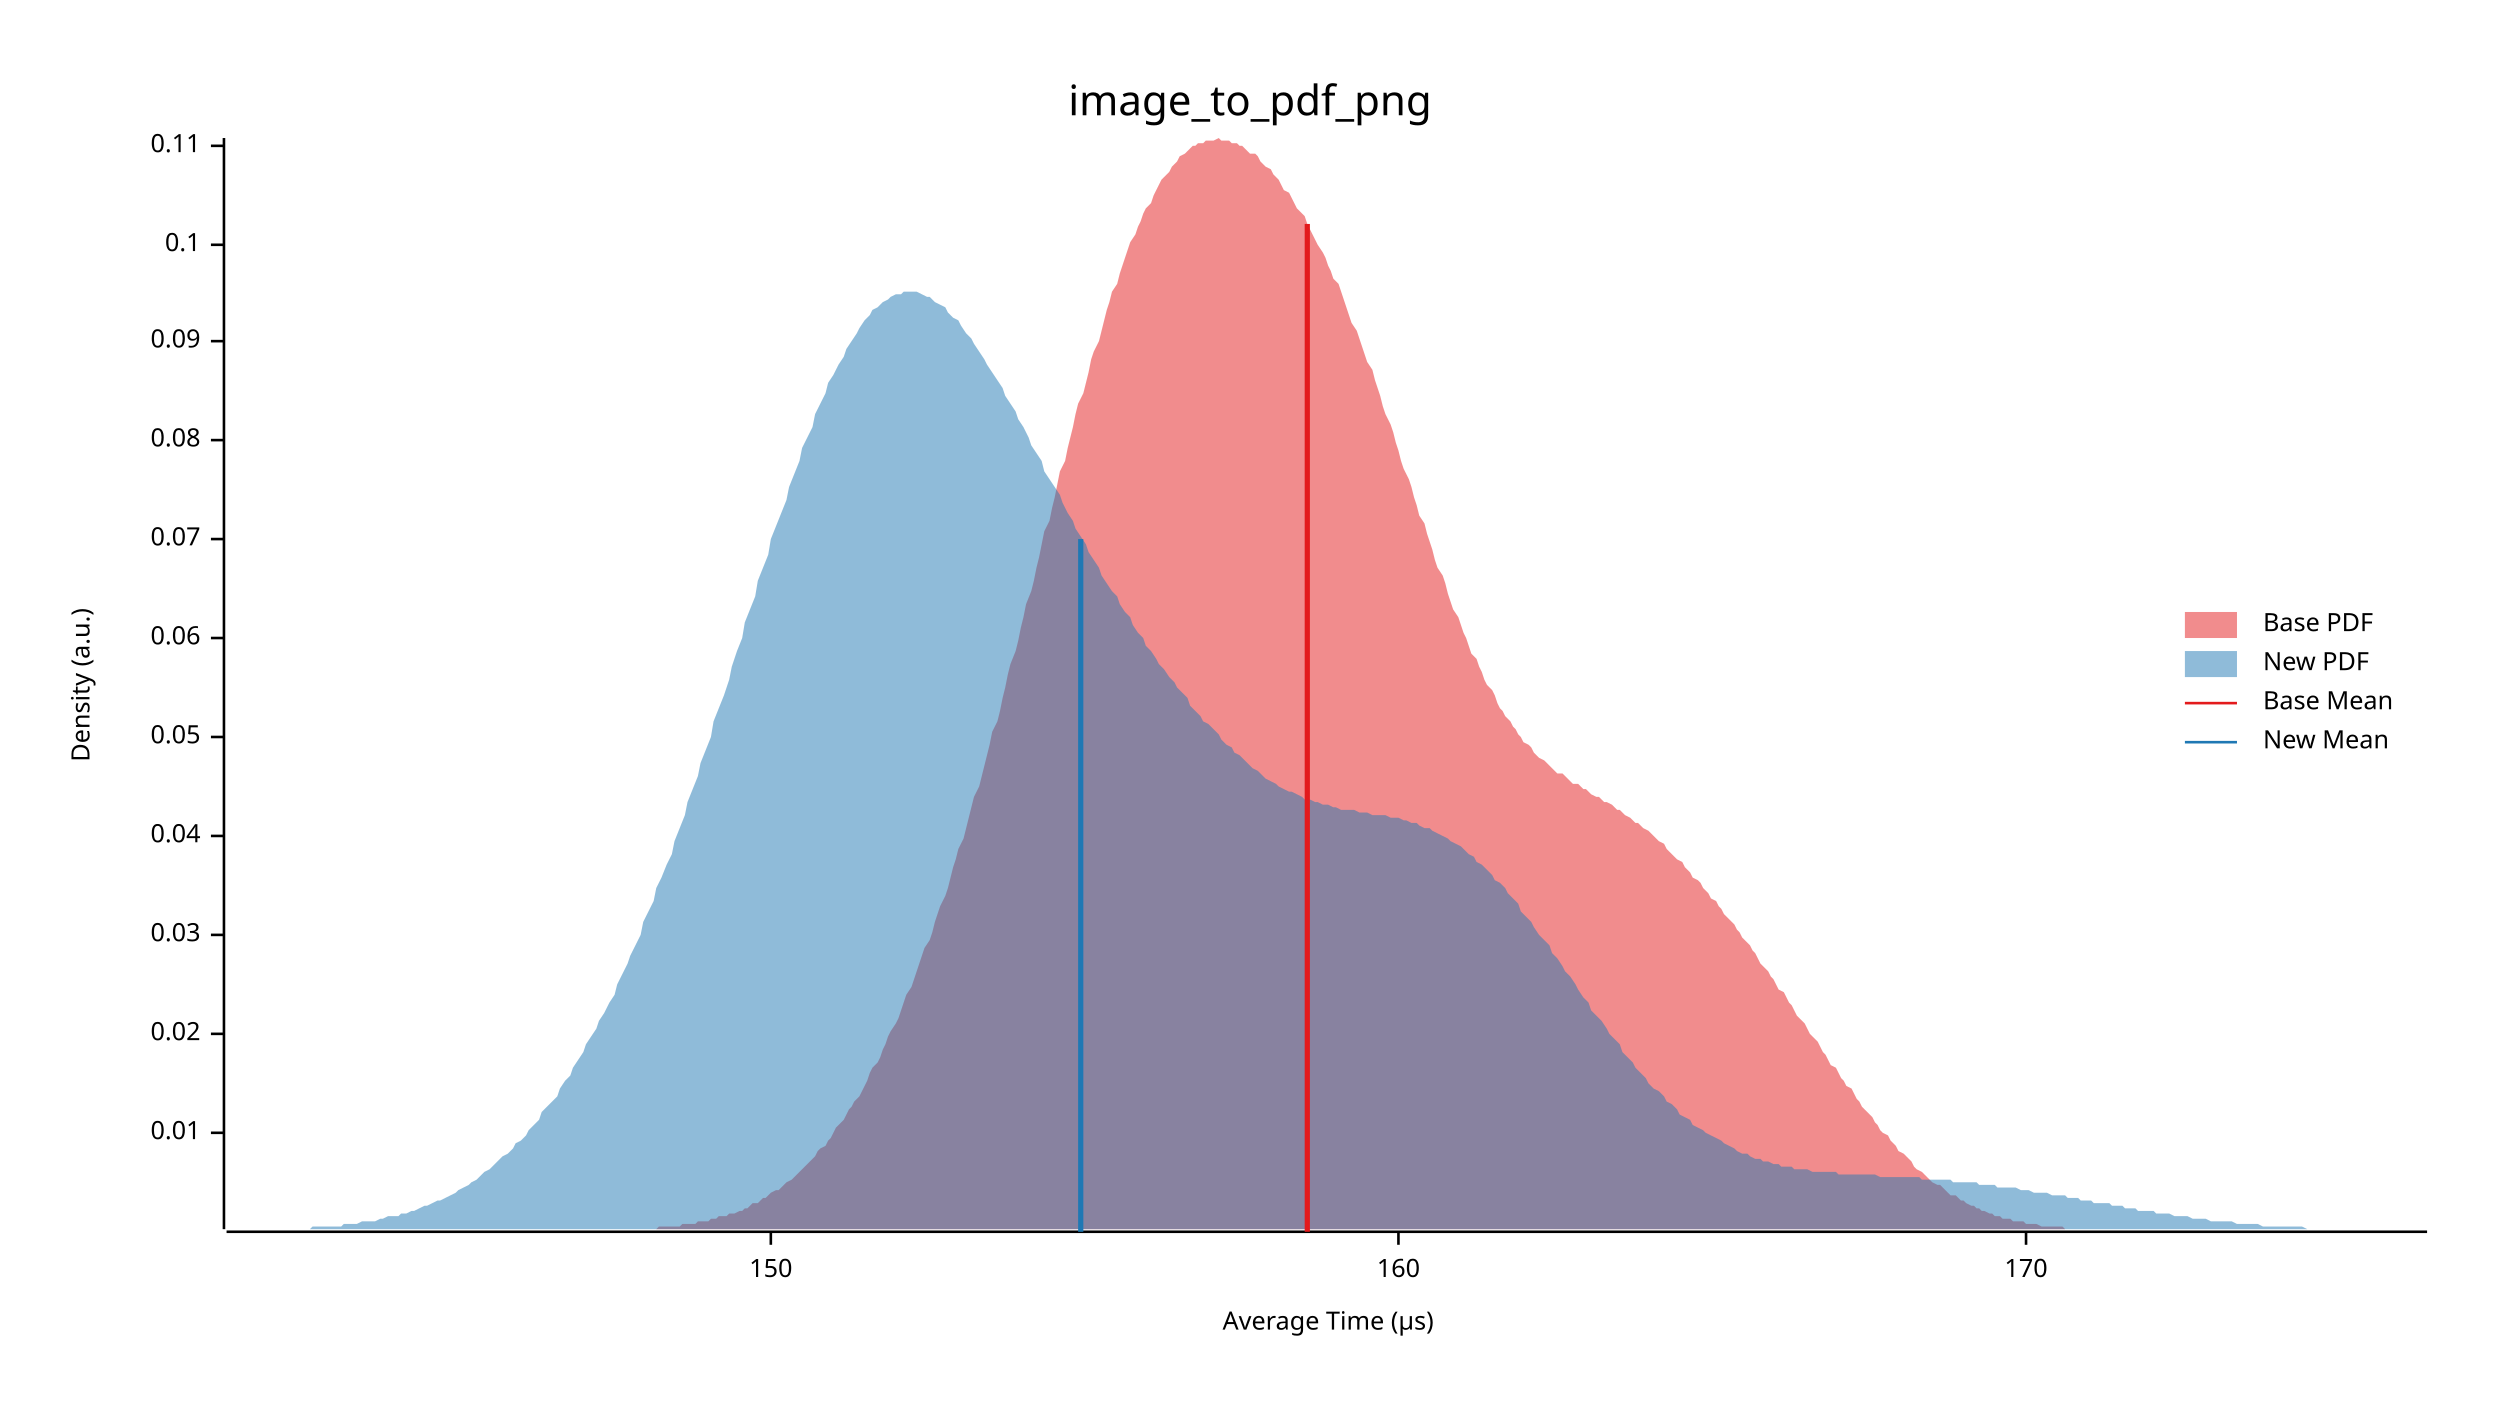
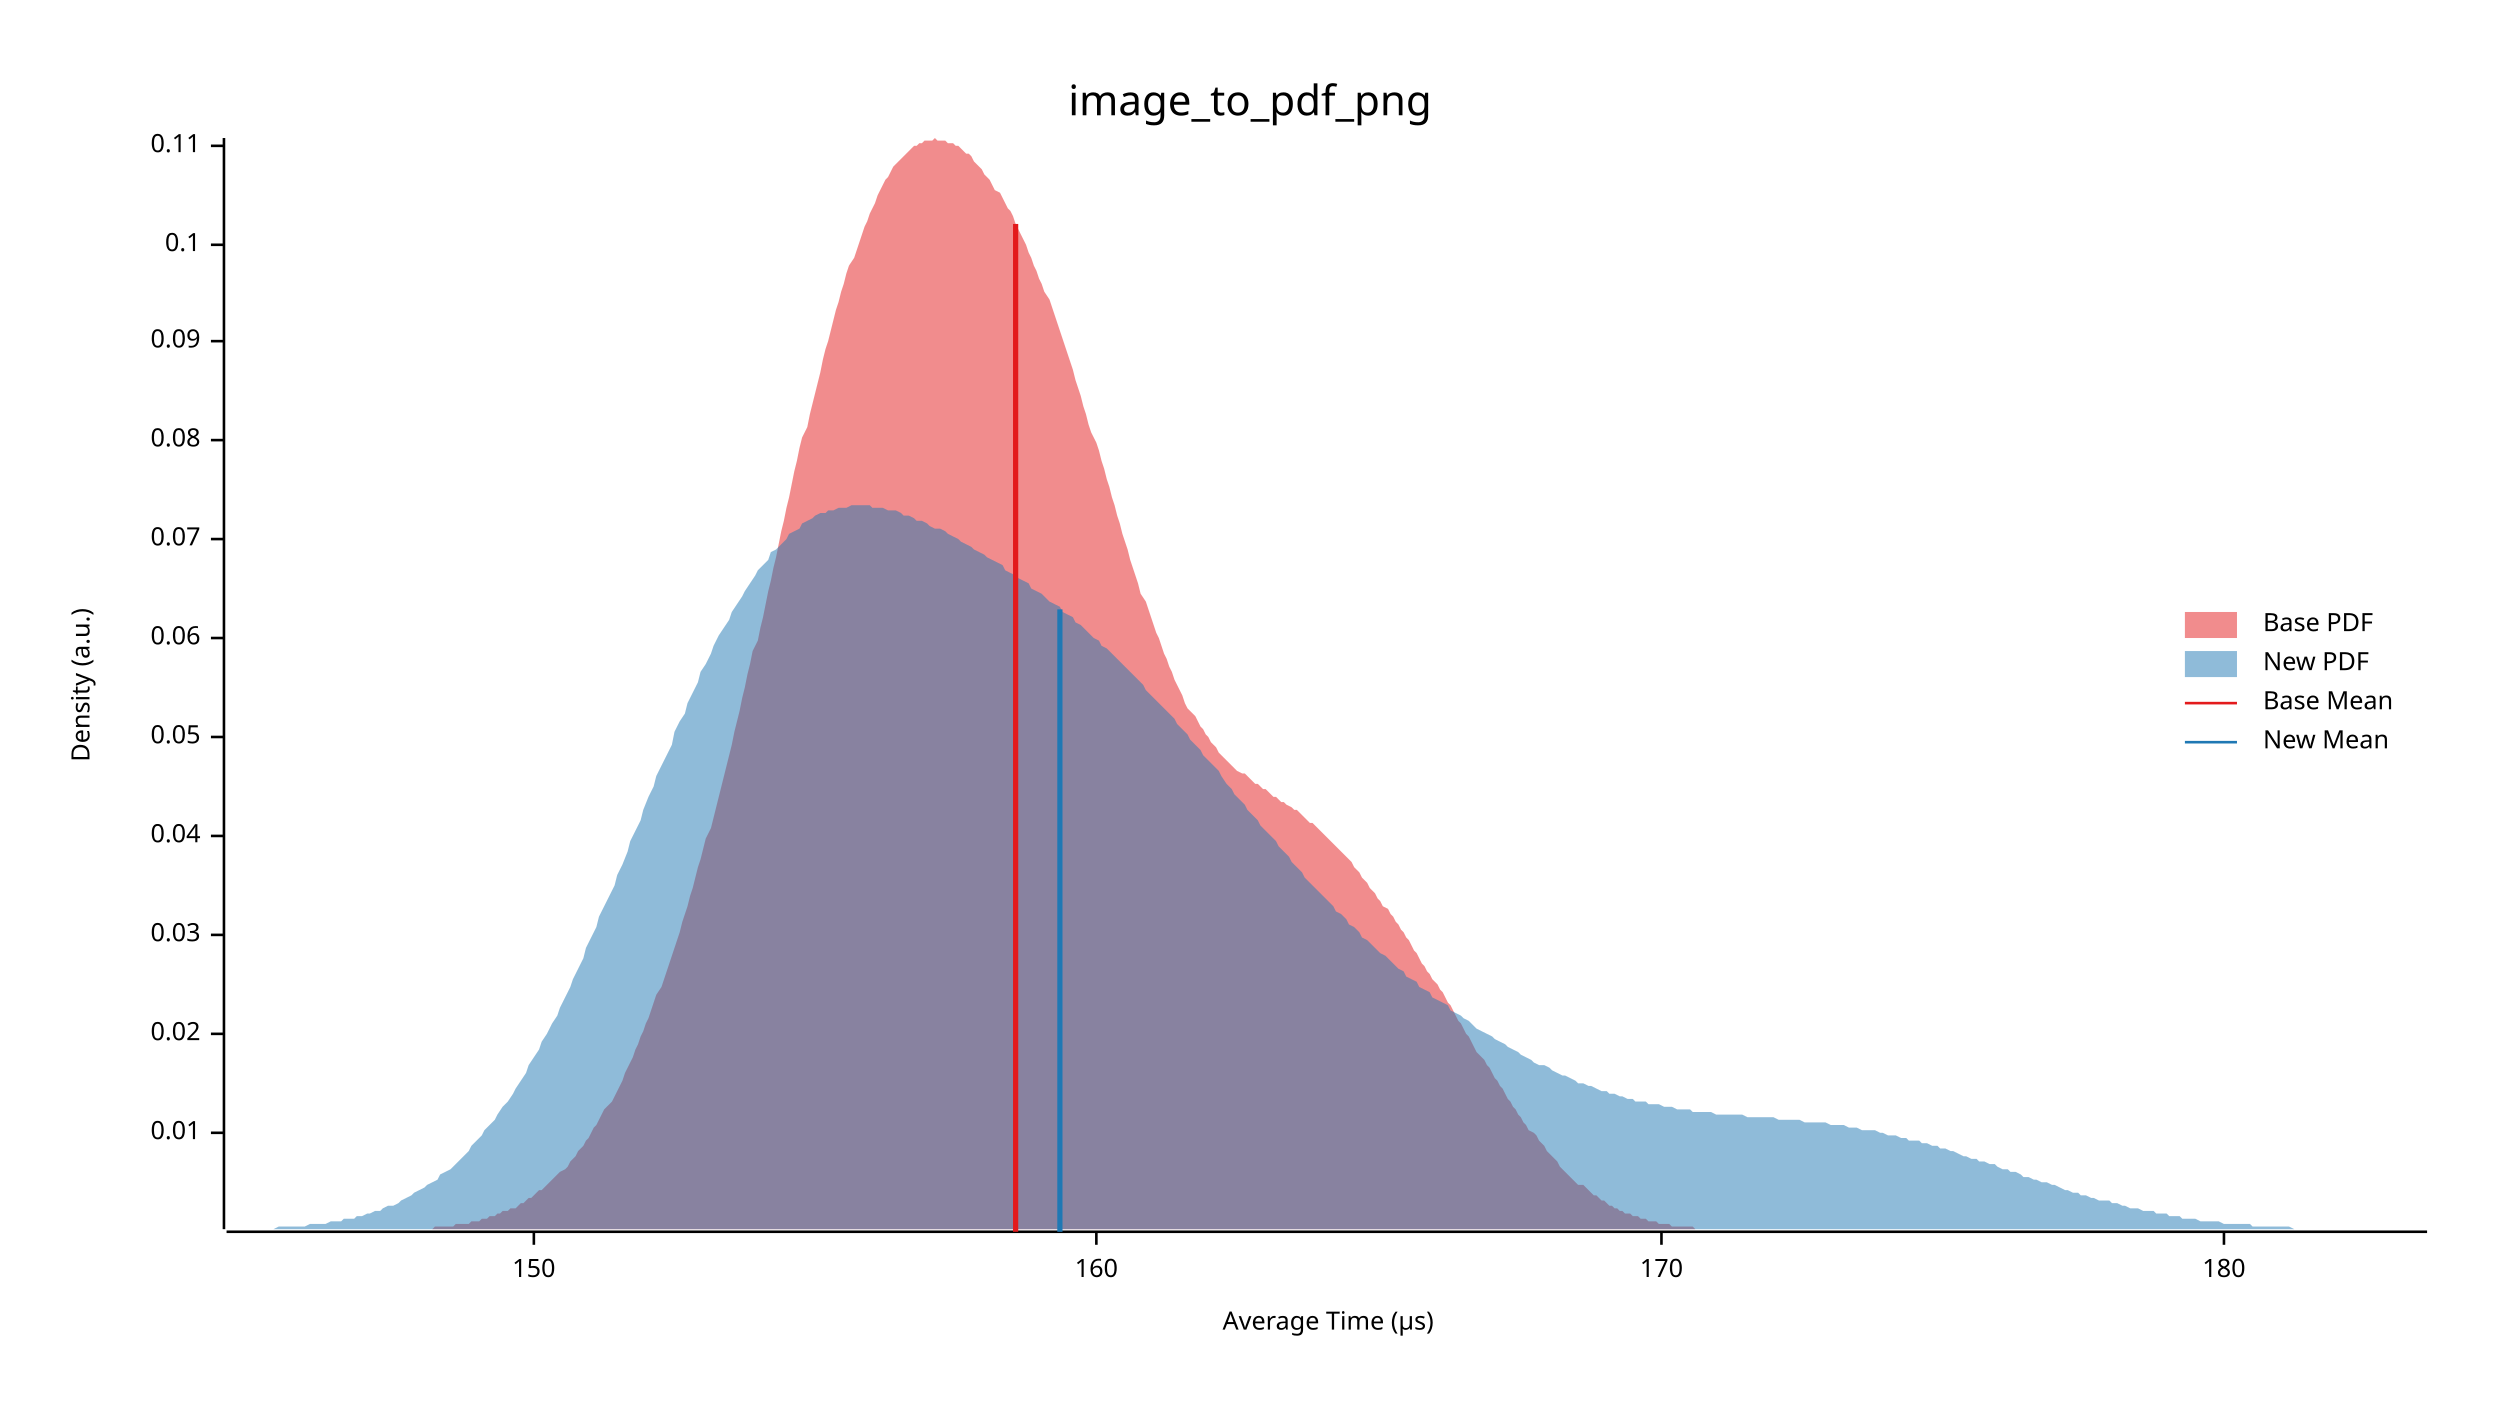
<svg xmlns="http://www.w3.org/2000/svg" width="960" height="540" viewBox="0 0 960 540">
  <text x="480" y="32" dy="0.76em" text-anchor="middle" font-family="sans-serif" font-size="16.129" opacity="1" fill="#000000">
image_to_pdf_png
</text>
  <text x="27" y="263" dy="0.76em" text-anchor="middle" font-family="sans-serif" font-size="9.677" opacity="1" fill="#000000" transform="rotate(270, 27, 263)">
Density (a.u.)
</text>
  <text x="510" y="513" dy="-0.5ex" text-anchor="middle" font-family="sans-serif" font-size="9.677" opacity="1" fill="#000000">
Average Time (µs)
</text>
  <polyline fill="none" opacity="1" stroke="#000000" stroke-width="1" points="86,53 86,472 " />
  <text x="77" y="435" dy="0.5ex" text-anchor="end" font-family="sans-serif" font-size="9.677" opacity="1" fill="#000000">
0.01
</text>
  <polyline fill="none" opacity="1" stroke="#000000" stroke-width="1" points="81,435 86,435 " />
  <text x="77" y="397" dy="0.5ex" text-anchor="end" font-family="sans-serif" font-size="9.677" opacity="1" fill="#000000">
0.02
</text>
  <polyline fill="none" opacity="1" stroke="#000000" stroke-width="1" points="81,397 86,397 " />
  <text x="77" y="359" dy="0.5ex" text-anchor="end" font-family="sans-serif" font-size="9.677" opacity="1" fill="#000000">
0.03
</text>
  <polyline fill="none" opacity="1" stroke="#000000" stroke-width="1" points="81,359 86,359 " />
  <text x="77" y="321" dy="0.5ex" text-anchor="end" font-family="sans-serif" font-size="9.677" opacity="1" fill="#000000">
0.04
</text>
  <polyline fill="none" opacity="1" stroke="#000000" stroke-width="1" points="81,321 86,321 " />
  <text x="77" y="283" dy="0.5ex" text-anchor="end" font-family="sans-serif" font-size="9.677" opacity="1" fill="#000000">
0.05
</text>
  <polyline fill="none" opacity="1" stroke="#000000" stroke-width="1" points="81,283 86,283 " />
  <text x="77" y="245" dy="0.5ex" text-anchor="end" font-family="sans-serif" font-size="9.677" opacity="1" fill="#000000">
0.06
</text>
  <polyline fill="none" opacity="1" stroke="#000000" stroke-width="1" points="81,245 86,245 " />
  <text x="77" y="207" dy="0.5ex" text-anchor="end" font-family="sans-serif" font-size="9.677" opacity="1" fill="#000000">
0.07
</text>
  <polyline fill="none" opacity="1" stroke="#000000" stroke-width="1" points="81,207 86,207 " />
  <text x="77" y="169" dy="0.5ex" text-anchor="end" font-family="sans-serif" font-size="9.677" opacity="1" fill="#000000">
0.08
</text>
  <polyline fill="none" opacity="1" stroke="#000000" stroke-width="1" points="81,169 86,169 " />
  <text x="77" y="131" dy="0.5ex" text-anchor="end" font-family="sans-serif" font-size="9.677" opacity="1" fill="#000000">
0.09
</text>
  <polyline fill="none" opacity="1" stroke="#000000" stroke-width="1" points="81,131 86,131 " />
  <text x="77" y="94" dy="0.5ex" text-anchor="end" font-family="sans-serif" font-size="9.677" opacity="1" fill="#000000">
0.1
</text>
  <polyline fill="none" opacity="1" stroke="#000000" stroke-width="1" points="81,94 86,94 " />
  <text x="77" y="56" dy="0.5ex" text-anchor="end" font-family="sans-serif" font-size="9.677" opacity="1" fill="#000000">
0.11
</text>
  <polyline fill="none" opacity="1" stroke="#000000" stroke-width="1" points="81,56 86,56 " />
  <polyline fill="none" opacity="1" stroke="#000000" stroke-width="1" points="87,473 932,473 " />
-   <text x="296" y="483" dy="0.76em" text-anchor="middle" font-family="sans-serif" font-size="9.677" opacity="1" fill="#000000">
+   <text x="205" y="483" dy="0.76em" text-anchor="middle" font-family="sans-serif" font-size="9.677" opacity="1" fill="#000000">
150
</text>
-   <polyline fill="none" opacity="1" stroke="#000000" stroke-width="1" points="296,473 296,478 " />
-   <text x="537" y="483" dy="0.76em" text-anchor="middle" font-family="sans-serif" font-size="9.677" opacity="1" fill="#000000">
+   <polyline fill="none" opacity="1" stroke="#000000" stroke-width="1" points="205,473 205,478 " />
+   <text x="421" y="483" dy="0.76em" text-anchor="middle" font-family="sans-serif" font-size="9.677" opacity="1" fill="#000000">
160
</text>
-   <polyline fill="none" opacity="1" stroke="#000000" stroke-width="1" points="537,473 537,478 " />
-   <text x="778" y="483" dy="0.76em" text-anchor="middle" font-family="sans-serif" font-size="9.677" opacity="1" fill="#000000">
+   <polyline fill="none" opacity="1" stroke="#000000" stroke-width="1" points="421,473 421,478 " />
+   <text x="638" y="483" dy="0.76em" text-anchor="middle" font-family="sans-serif" font-size="9.677" opacity="1" fill="#000000">
170
</text>
-   <polyline fill="none" opacity="1" stroke="#000000" stroke-width="1" points="778,473 778,478 " />
-   <polygon opacity="0.5" fill="#E31A1C" points="226,472 227,472 228,472 229,472 230,472 232,472 233,472 234,472 235,472 236,472 237,472 239,472 240,472 241,472 242,472 243,472 245,472 246,472 247,472 248,472 249,472 250,472 252,472 253,471 254,471 255,471 256,471 258,471 259,471 260,471 261,471 262,470 263,470 265,470 266,470 267,470 268,469 269,469 271,469 272,469 273,468 274,468 275,468 276,467 278,467 279,467 280,466 281,466 282,466 284,465 285,465 286,464 287,464 288,463 289,462 291,462 292,461 293,460 294,460 295,459 296,458 298,457 299,457 300,456 301,455 302,454 304,453 305,452 306,451 307,450 308,449 309,448 311,446 312,445 313,444 314,442 315,441 317,440 318,438 319,437 320,435 321,433 322,432 324,430 325,428 326,426 327,425 328,423 330,421 331,419 332,417 333,415 334,412 335,410 337,408 338,406 339,403 340,401 341,398 342,396 344,393 345,391 346,388 347,385 348,382 350,379 351,376 352,373 353,370 354,367 355,364 357,361 358,358 359,354 360,351 361,348 363,344 364,341 365,337 366,333 367,330 368,326 370,322 371,318 372,314 373,310 374,306 376,302 377,298 378,294 379,290 380,286 381,281 383,277 384,273 385,268 386,264 387,259 388,255 390,250 391,246 392,241 393,237 394,232 396,227 397,223 398,218 399,214 400,209 401,204 403,200 404,195 405,191 406,186 407,181 409,177 410,172 411,168 412,164 413,159 414,155 416,151 417,147 418,143 419,138 420,135 422,131 423,127 424,123 425,119 426,116 427,112 429,109 430,105 431,102 432,99 433,96 434,93 436,90 437,87 438,85 439,82 440,80 442,78 443,75 444,73 445,71 446,69 447,68 449,66 450,64 451,63 452,62 453,60 455,59 456,58 457,57 458,56 459,56 460,55 462,55 463,54 464,54 465,54 466,54 468,53 469,54 470,54 471,54 472,54 473,55 475,55 476,56 477,56 478,57 479,58 480,59 482,59 483,60 484,62 485,63 486,64 488,65 489,67 490,68 491,69 492,71 493,73 495,74 496,76 497,78 498,80 499,81 501,83 502,86 503,88 504,90 505,92 506,94 508,97 509,99 510,102 511,104 512,107 514,109 515,112 516,115 517,118 518,121 519,124 521,127 522,130 523,133 524,136 525,139 527,142 528,146 529,149 530,152 531,156 532,159 534,163 535,166 536,170 537,173 538,177 539,180 541,184 542,187 543,191 544,194 545,198 547,201 548,205 549,208 550,211 551,215 552,218 554,221 555,224 556,228 557,231 558,234 560,237 561,240 562,243 563,245 564,248 565,251 567,253 568,256 569,258 570,261 571,263 573,265 574,267 575,270 576,272 577,273 578,275 580,277 581,279 582,280 583,282 584,283 585,285 587,286 588,287 589,289 590,290 591,291 593,292 594,293 595,294 596,295 597,296 598,297 600,297 601,298 602,299 603,300 604,301 606,301 607,302 608,303 609,303 610,304 611,305 613,306 614,306 615,307 616,308 617,308 619,309 620,310 621,311 622,311 623,312 624,313 626,314 627,315 628,316 629,316 630,317 631,318 633,319 634,320 635,321 636,322 637,323 639,324 640,326 641,327 642,328 643,329 644,330 646,331 647,333 648,334 649,335 650,337 652,338 653,339 654,341 655,342 656,343 657,345 659,346 660,348 661,349 662,351 663,352 665,354 666,355 667,357 668,358 669,360 670,361 672,363 673,365 674,366 675,368 676,370 677,371 679,373 680,375 681,376 682,378 683,380 685,381 686,383 687,385 688,386 689,388 690,390 692,392 693,393 694,395 695,397 696,398 698,400 699,402 700,404 701,405 702,407 703,409 705,410 706,412 707,414 708,415 709,417 711,418 712,420 713,422 714,423 715,425 716,426 718,428 719,429 720,431 721,432 722,434 723,435 725,436 726,438 727,439 728,440 729,442 731,443 732,444 733,445 734,446 735,448 736,449 738,450 739,451 740,452 741,453 742,454 744,455 745,455 746,456 747,457 748,458 749,459 751,459 752,460 753,461 754,461 755,462 757,463 758,463 759,464 760,464 761,465 762,465 764,466 765,466 766,467 767,467 768,467 769,468 771,468 772,468 773,469 774,469 775,469 777,469 778,470 779,470 780,470 781,470 782,470 784,471 785,471 786,471 787,471 788,471 790,471 791,471 792,471 793,472 794,472 795,472 797,472 798,472 799,472 800,472 801,472 803,472 804,472 805,472 806,472 807,472 808,472 810,472 811,472 812,472 813,472 814,472 814,472 226,472 " />
-   <polygon opacity="0.5" fill="#1F78B4" points="87,472 88,472 90,472 92,472 93,472 95,472 97,472 98,472 100,472 102,472 103,472 105,472 107,472 109,472 110,472 112,472 114,472 115,472 117,472 119,472 120,471 122,471 124,471 125,471 127,471 129,471 131,471 132,470 134,470 136,470 137,470 139,469 141,469 142,469 144,469 146,468 147,468 149,467 151,467 153,467 154,466 156,466 158,465 159,465 161,464 163,463 164,463 166,462 168,461 169,461 171,460 173,459 175,458 176,457 178,456 180,455 181,454 183,453 185,451 186,450 188,449 190,447 191,446 193,444 195,443 197,441 198,439 200,438 202,436 203,434 205,432 207,430 208,427 210,425 212,423 214,421 215,418 217,415 219,413 220,410 222,407 224,404 225,401 227,398 229,395 230,392 232,389 234,385 236,382 237,378 239,374 241,370 242,367 244,363 246,359 247,354 249,350 251,346 252,341 254,337 256,332 258,328 259,323 261,318 263,313 264,308 266,303 268,298 269,293 271,288 273,283 274,277 276,272 278,267 280,261 281,256 283,250 285,245 286,239 288,234 290,229 291,223 293,218 295,213 296,207 298,202 300,197 302,192 303,187 305,182 307,177 308,172 310,168 312,164 313,159 315,155 317,151 318,147 320,144 322,140 324,137 325,134 327,131 329,128 330,126 332,123 334,121 335,119 337,118 339,116 341,115 342,114 344,113 346,113 347,112 349,112 351,112 352,112 354,113 356,114 357,114 359,116 361,117 363,118 364,120 366,122 368,123 369,125 371,128 373,130 374,132 376,135 378,138 379,140 381,143 383,146 385,149 386,152 388,155 390,158 391,161 393,164 395,168 396,171 398,174 400,177 401,181 403,184 405,187 407,190 408,193 410,197 412,200 413,203 415,206 417,209 418,212 420,215 422,218 423,221 425,224 427,227 429,229 430,232 432,235 434,237 435,240 437,243 439,245 440,248 442,250 444,253 445,255 447,257 449,260 451,262 452,264 454,266 456,268 457,271 459,273 461,275 462,277 464,278 466,280 468,282 469,284 471,286 473,287 474,289 476,290 478,292 479,293 481,295 483,296 484,297 486,299 488,300 490,301 491,302 493,303 495,304 496,304 498,305 500,306 501,307 503,307 505,308 506,308 508,309 510,309 512,310 513,310 515,311 517,311 518,311 520,311 522,312 523,312 525,312 527,313 528,313 530,313 532,313 534,314 535,314 537,314 539,315 540,315 542,316 544,316 545,317 547,318 549,318 550,319 552,320 554,321 556,322 557,323 559,324 561,325 562,326 564,328 566,329 567,331 569,332 571,334 573,336 574,338 576,339 578,341 579,343 581,345 583,347 584,350 586,352 588,354 589,356 591,359 593,361 595,363 596,366 598,368 600,371 601,373 603,375 605,378 606,380 608,383 610,385 611,388 613,390 615,392 617,395 618,397 620,399 622,401 623,404 625,406 627,408 628,410 630,412 632,414 633,416 635,418 637,419 639,421 640,423 642,424 644,426 645,428 647,429 649,430 650,432 652,433 654,434 655,435 657,436 659,437 661,438 662,439 664,440 666,441 667,442 669,443 671,443 672,444 674,445 676,445 677,446 679,446 681,447 683,447 684,448 686,448 688,448 689,449 691,449 693,449 694,449 696,450 698,450 700,450 701,450 703,450 705,450 706,451 708,451 710,451 711,451 713,451 715,451 716,451 718,451 720,451 722,452 723,452 725,452 727,452 728,452 730,452 732,452 733,452 735,452 737,452 738,453 740,453 742,453 744,453 745,453 747,453 749,453 750,454 752,454 754,454 755,454 757,454 759,454 760,455 762,455 764,455 766,455 767,456 769,456 771,456 772,456 774,456 776,457 777,457 779,457 781,458 782,458 784,458 786,458 788,459 789,459 791,459 793,459 794,460 796,460 798,460 799,461 801,461 803,461 804,462 806,462 808,462 810,462 811,463 813,463 815,463 816,464 818,464 820,464 821,465 823,465 825,465 827,465 828,466 830,466 832,466 833,466 835,467 837,467 838,467 840,467 842,468 843,468 845,468 847,468 849,469 850,469 852,469 854,469 855,469 857,469 859,470 860,470 862,470 864,470 865,470 867,470 869,471 871,471 872,471 874,471 876,471 877,471 879,471 881,471 882,471 884,471 886,472 887,472 889,472 891,472 893,472 894,472 896,472 898,472 899,472 901,472 903,472 904,472 906,472 908,472 909,472 911,472 913,472 915,472 916,472 918,472 920,472 921,472 923,472 925,472 926,472 928,472 930,472 932,472 932,472 87,472 " />
-   <polyline fill="none" opacity="1" stroke="#E31A1C" stroke-width="2" points="502,473 502,86 " />
-   <polyline fill="none" opacity="1" stroke="#1F78B4" stroke-width="2" points="415,473 415,207 " />
+   <polyline fill="none" opacity="1" stroke="#000000" stroke-width="1" points="638,473 638,478 " />
+   <text x="854" y="483" dy="0.76em" text-anchor="middle" font-family="sans-serif" font-size="9.677" opacity="1" fill="#000000">
+ 180
+ </text>
+   <polyline fill="none" opacity="1" stroke="#000000" stroke-width="1" points="854,473 854,478 " />
+   <polygon opacity="0.5" fill="#E31A1C" points="143,472 144,472 145,472 146,472 147,472 148,472 149,472 150,472 151,472 152,472 153,472 154,472 155,472 156,472 157,472 158,472 159,472 161,472 162,472 163,472 164,472 165,472 166,472 167,471 168,471 169,471 170,471 171,471 172,471 173,471 174,471 175,470 176,470 177,470 178,470 180,470 181,469 182,469 183,469 184,469 185,468 186,468 187,468 188,467 189,467 190,467 191,466 192,466 193,465 194,465 195,465 196,464 198,464 199,463 200,462 201,462 202,461 203,460 204,460 205,459 206,458 207,457 208,457 209,456 210,455 211,454 212,453 213,452 214,451 215,450 217,449 218,448 219,446 220,445 221,444 222,442 223,441 224,440 225,438 226,437 227,435 228,433 229,432 230,430 231,428 232,426 233,425 235,423 236,421 237,419 238,417 239,415 240,412 241,410 242,408 243,406 244,403 245,401 246,398 247,396 248,393 249,391 250,388 251,385 252,382 254,379 255,376 256,373 257,370 258,367 259,364 260,361 261,358 262,354 263,351 264,348 265,344 266,341 267,337 268,333 269,330 270,326 271,322 273,318 274,314 275,310 276,306 277,302 278,298 279,294 280,290 281,286 282,281 283,277 284,273 285,268 286,264 287,259 288,255 289,250 291,246 292,241 293,237 294,232 295,227 296,223 297,218 298,214 299,209 300,204 301,200 302,195 303,191 304,186 305,181 306,177 307,172 308,168 310,164 311,159 312,155 313,151 314,147 315,143 316,138 317,134 318,131 319,127 320,123 321,119 322,116 323,112 324,109 325,105 326,102 328,99 329,96 330,93 331,90 332,87 333,85 334,82 335,80 336,78 337,75 338,73 339,71 340,69 341,68 342,66 343,64 344,63 345,62 347,60 348,59 349,58 350,57 351,56 352,56 353,55 354,55 355,54 356,54 357,54 358,54 359,53 360,54 361,54 362,54 363,54 364,55 366,55 367,56 368,56 369,57 370,58 371,59 372,59 373,60 374,62 375,63 376,64 377,65 378,67 379,68 380,69 381,71 382,73 384,74 385,76 386,78 387,80 388,81 389,83 390,86 391,88 392,90 393,92 394,94 395,97 396,99 397,102 398,104 399,107 400,109 401,112 403,115 404,118 405,121 406,124 407,127 408,130 409,133 410,136 411,139 412,142 413,146 414,149 415,152 416,156 417,159 418,163 419,166 421,170 422,173 423,177 424,180 425,184 426,187 427,191 428,194 429,198 430,201 431,205 432,208 433,211 434,215 435,218 436,221 437,224 438,228 440,231 441,234 442,237 443,240 444,243 445,245 446,248 447,251 448,253 449,256 450,258 451,261 452,263 453,265 454,267 455,270 456,272 457,273 459,275 460,277 461,279 462,280 463,282 464,283 465,285 466,286 467,287 468,289 469,290 470,291 471,292 472,293 473,294 474,295 475,296 477,297 478,297 479,298 480,299 481,300 482,301 483,301 484,302 485,303 486,303 487,304 488,305 489,306 490,306 491,307 492,308 493,308 494,309 496,310 497,311 498,311 499,312 500,313 501,314 502,315 503,316 504,316 505,317 506,318 507,319 508,320 509,321 510,322 511,323 512,324 514,326 515,327 516,328 517,329 518,330 519,331 520,333 521,334 522,335 523,337 524,338 525,339 526,341 527,342 528,343 529,345 530,346 531,348 533,349 534,351 535,352 536,354 537,355 538,357 539,358 540,360 541,361 542,363 543,365 544,366 545,368 546,370 547,371 548,373 549,374 550,376 552,378 553,380 554,381 555,383 556,385 557,386 558,388 559,390 560,392 561,393 562,395 563,397 564,398 565,400 566,402 567,404 568,405 570,407 571,409 572,410 573,412 574,414 575,415 576,417 577,418 578,420 579,422 580,423 581,425 582,426 583,428 584,429 585,431 586,432 587,434 589,435 590,436 591,438 592,439 593,440 594,442 595,443 596,444 597,445 598,446 599,448 600,449 601,450 602,451 603,452 604,453 605,454 606,455 608,455 609,456 610,457 611,458 612,459 613,459 614,460 615,461 616,461 617,462 618,463 619,463 620,464 621,464 622,465 623,465 624,466 626,466 627,467 628,467 629,467 630,468 631,468 632,468 633,469 634,469 635,469 636,469 637,470 638,470 639,470 640,470 641,470 642,471 643,471 645,471 646,471 647,471 648,471 649,471 650,471 651,472 652,472 653,472 654,472 655,472 656,472 657,472 658,472 659,472 660,472 661,472 663,472 664,472 665,472 666,472 667,472 668,472 669,472 670,472 670,472 143,472 " />
+   <polygon opacity="0.5" fill="#1F78B4" points="87,472 88,472 90,472 92,472 93,472 95,472 97,472 98,472 100,472 102,472 103,472 105,472 107,471 109,471 110,471 112,471 114,471 115,471 117,471 119,470 120,470 122,470 124,470 125,470 127,469 129,469 131,469 132,468 134,468 136,468 137,467 139,467 141,466 142,466 144,465 146,465 147,464 149,463 151,463 153,462 154,461 156,460 158,459 159,458 161,457 163,456 164,455 166,454 168,453 169,451 171,450 173,449 175,447 176,446 178,444 180,442 181,440 183,438 185,436 186,434 188,432 190,430 191,428 193,425 195,423 197,420 198,418 200,415 202,412 203,409 205,406 207,403 208,400 210,397 212,393 214,390 215,387 217,383 219,379 220,376 222,372 224,368 225,364 227,360 229,356 230,352 232,348 234,344 236,340 237,336 239,332 241,327 242,323 244,319 246,315 247,311 249,306 251,302 252,298 254,294 256,290 258,286 259,281 261,277 263,274 264,270 266,266 268,262 269,258 271,255 273,251 274,248 276,244 278,241 280,238 281,235 283,232 285,229 286,227 288,224 290,221 291,219 293,217 295,215 296,212 298,211 300,209 302,207 303,205 305,204 307,203 308,201 310,200 312,199 313,198 315,197 317,197 318,196 320,196 322,195 324,195 325,195 327,194 329,194 330,194 332,194 334,194 335,195 337,195 339,195 341,196 342,196 344,196 346,197 347,198 349,198 351,199 352,200 354,200 356,201 357,202 359,203 361,203 363,204 364,205 366,206 368,207 369,208 371,209 373,210 374,211 376,212 378,213 379,214 381,215 383,216 385,217 386,219 388,220 390,221 391,222 393,223 395,224 396,226 398,227 400,228 401,229 403,231 405,232 407,233 408,235 410,236 412,237 413,239 415,240 417,242 418,243 420,245 422,246 423,248 425,249 427,251 429,253 430,254 432,256 434,258 435,259 437,261 439,263 440,265 442,267 444,269 445,270 447,272 449,274 451,276 452,278 454,280 456,282 457,284 459,286 461,288 462,290 464,292 466,294 468,296 469,298 471,301 473,303 474,305 476,307 478,309 479,311 481,313 483,315 484,317 486,319 488,321 490,323 491,325 493,327 495,329 496,331 498,333 500,335 501,337 503,339 505,341 506,342 508,344 510,346 512,348 513,350 515,351 517,353 518,355 520,356 522,358 523,360 525,361 527,363 528,364 530,366 532,367 534,369 535,370 537,372 539,373 540,375 542,376 544,377 545,379 547,380 549,381 550,383 552,384 554,385 556,386 557,388 559,389 561,390 562,391 564,392 566,394 567,395 569,396 571,397 573,398 574,399 576,400 578,401 579,402 581,403 583,404 584,405 586,406 588,407 589,408 591,409 593,409 595,410 596,411 598,412 600,413 601,413 603,414 605,415 606,416 608,416 610,417 611,417 613,418 615,419 617,419 618,420 620,420 622,421 623,421 625,422 627,422 628,423 630,423 632,423 633,424 635,424 637,424 639,425 640,425 642,425 644,426 645,426 647,426 649,426 650,427 652,427 654,427 655,427 657,427 659,428 661,428 662,428 664,428 666,428 667,428 669,428 671,429 672,429 674,429 676,429 677,429 679,429 681,429 683,430 684,430 686,430 688,430 689,430 691,430 693,431 694,431 696,431 698,431 700,431 701,431 703,432 705,432 706,432 708,432 710,433 711,433 713,433 715,434 716,434 718,434 720,434 722,435 723,435 725,436 727,436 728,436 730,437 732,437 733,438 735,438 737,438 738,439 740,439 742,440 744,440 745,441 747,441 749,442 750,442 752,443 754,444 755,444 757,445 759,445 760,446 762,446 764,447 766,447 767,448 769,449 771,449 772,450 774,450 776,451 777,452 779,452 781,453 782,453 784,454 786,454 788,455 789,455 791,456 793,457 794,457 796,458 798,458 799,459 801,459 803,460 804,460 806,461 808,461 810,461 811,462 813,462 815,463 816,463 818,464 820,464 821,464 823,465 825,465 827,465 828,466 830,466 832,466 833,467 835,467 837,467 838,468 840,468 842,468 843,468 845,469 847,469 849,469 850,469 852,469 854,470 855,470 857,470 859,470 860,470 862,470 864,470 865,471 867,471 869,471 871,471 872,471 874,471 876,471 877,471 879,471 881,472 882,472 884,472 886,472 887,472 889,472 891,472 893,472 894,472 896,472 898,472 899,472 901,472 903,472 904,472 906,472 908,472 909,472 911,472 913,472 915,472 916,472 918,472 920,472 921,472 923,472 925,472 926,472 928,472 930,472 932,472 932,472 87,472 " />
+   <polyline fill="none" opacity="1" stroke="#E31A1C" stroke-width="2" points="390,473 390,86 " />
+   <polyline fill="none" opacity="1" stroke="#1F78B4" stroke-width="2" points="407,473 407,234 " />
  <text x="869" y="235" dy="0.76em" text-anchor="start" font-family="sans-serif" font-size="9.677" opacity="1" fill="#000000">
Base PDF
</text>
  <text x="869" y="250" dy="0.76em" text-anchor="start" font-family="sans-serif" font-size="9.677" opacity="1" fill="#000000">
New PDF
</text>
  <text x="869" y="265" dy="0.76em" text-anchor="start" font-family="sans-serif" font-size="9.677" opacity="1" fill="#000000">
Base Mean
</text>
  <text x="869" y="280" dy="0.76em" text-anchor="start" font-family="sans-serif" font-size="9.677" opacity="1" fill="#000000">
New Mean
</text>
  <rect x="839" y="235" width="20" height="10" opacity="0.5" fill="#E31A1C" stroke="none" />
  <rect x="839" y="250" width="20" height="10" opacity="0.5" fill="#1F78B4" stroke="none" />
  <polyline fill="none" opacity="1" stroke="#E31A1C" stroke-width="1" points="839,270 859,270 " />
  <polyline fill="none" opacity="1" stroke="#1F78B4" stroke-width="1" points="839,285 859,285 " />
</svg>
